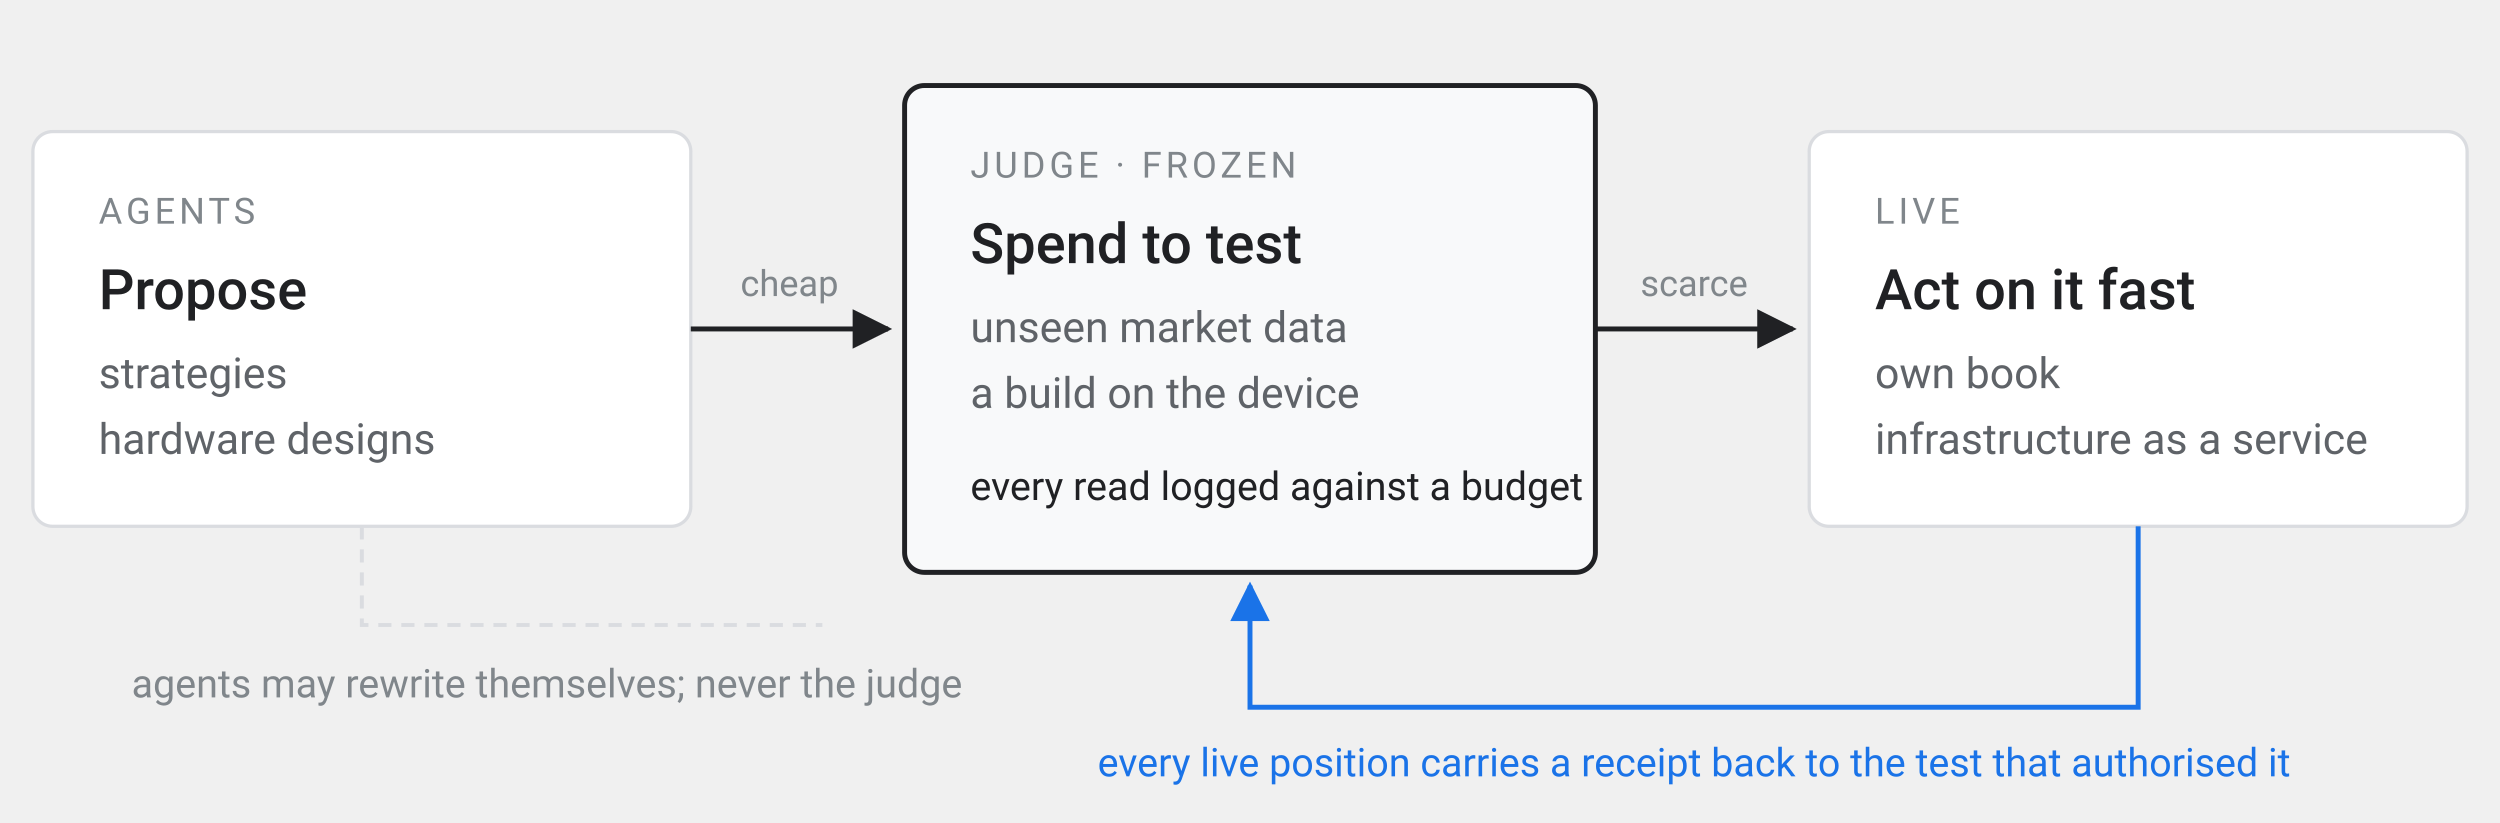
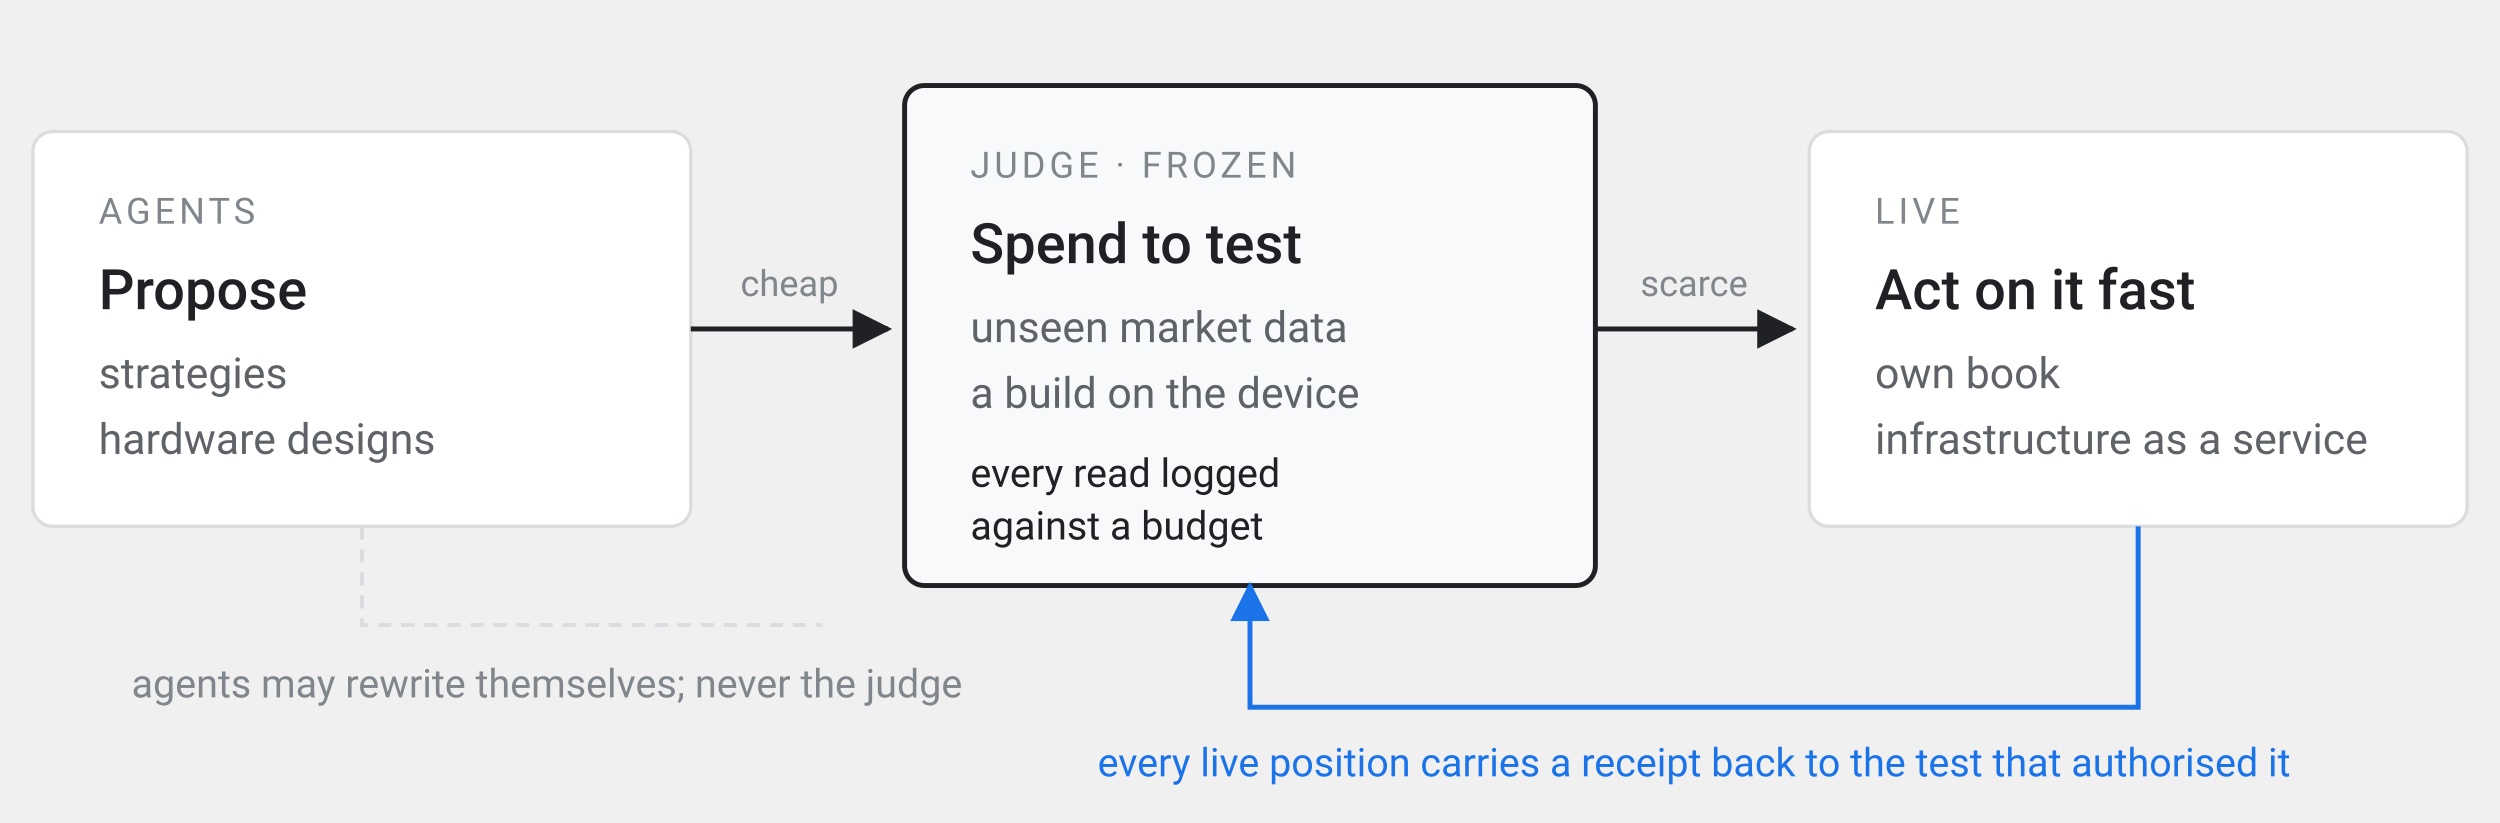
<svg xmlns="http://www.w3.org/2000/svg" viewBox="0 0 760 250" width="760" height="250" role="img" aria-labelledby="t d">
  <defs>
    <marker id="arr" viewBox="0 0 10 10" refX="9" refY="5" markerWidth="8" markerHeight="8" orient="auto-start-reverse">
      <path d="M0 0 L10 5 L0 10 z" fill="#202124" />
    </marker>
    <marker id="arrb" viewBox="0 0 10 10" refX="9" refY="5" markerWidth="8" markerHeight="8" orient="auto-start-reverse">
      <path d="M0 0 L10 5 L0 10 z" fill="#1a73e8" />
    </marker>
  </defs>
  <g font-family="Roboto, -apple-system, Helvetica, Arial, sans-serif" fill="#202124">
    <rect x="10" y="40" width="200" height="120" rx="6" fill="#fff" stroke="#dadce0" />
    <text x="30" y="68" font-size="11" fill="#80868b" letter-spacing="1.2">AGENTS</text>
    <text x="30" y="94" font-size="17" font-weight="500">Propose</text>
    <text x="30" y="118" font-size="13" fill="#5f6368">strategies</text>
    <text x="30" y="138" font-size="13" fill="#5f6368">hardware designs</text>
    <path d="M210 100 L270 100" stroke="#202124" stroke-width="1.5" marker-end="url(#arr)" />
    <text x="240" y="90" font-size="11" fill="#80868b" text-anchor="middle">cheap</text>
-     <rect x="275" y="26" width="210" height="148" rx="6" fill="#f8f9fa" stroke="#202124" stroke-width="1.5" />
+     <rect x="275" y="26" width="210" height="152" rx="6" fill="#f8f9fa" stroke="#202124" stroke-width="1.5" />
    <text x="295" y="54" font-size="11" fill="#80868b" letter-spacing="1.2">JUDGE · FROZEN</text>
    <text x="295" y="80" font-size="17" font-weight="500">Spend to test</text>
    <text x="295" y="104" font-size="13" fill="#5f6368">unseen market data</text>
    <text x="295" y="124" font-size="13" fill="#5f6368">a build on the device</text>
-     <text x="295" y="152" font-size="12" fill="#202124">every read logged against a budget</text>
+     <text x="295" y="148" font-size="12" fill="#202124">every read logged</text>
+     <text x="295" y="164" font-size="12" fill="#202124">against a budget</text>
    <path d="M485 100 L545 100" stroke="#202124" stroke-width="1.5" marker-end="url(#arr)" />
    <text x="515" y="90" font-size="11" fill="#80868b" text-anchor="middle">scarce</text>
    <rect x="550" y="40" width="200" height="120" rx="6" fill="#fff" stroke="#dadce0" />
    <text x="570" y="68" font-size="11" fill="#80868b" letter-spacing="1.2">LIVE</text>
    <text x="570" y="94" font-size="17" font-weight="500">Act on it fast</text>
    <text x="570" y="118" font-size="13" fill="#5f6368">own book</text>
    <text x="570" y="138" font-size="13" fill="#5f6368">infrastructure as a service</text>
    <path d="M650 160 L650 215 L380 215 L380 178" fill="none" stroke="#1a73e8" stroke-width="1.5" marker-end="url(#arrb)" />
    <text x="515" y="236" font-size="12" fill="#1a73e8" text-anchor="middle">every live position carries a receipt back to the test that authorised it</text>
    <path d="M110 160 L110 190 L250 190" fill="none" stroke="#dadce0" stroke-width="1.2" stroke-dasharray="4 3" />
    <text x="40" y="212" font-size="12" fill="#80868b">agents may rewrite themselves; never the judge</text>
  </g>
</svg>
